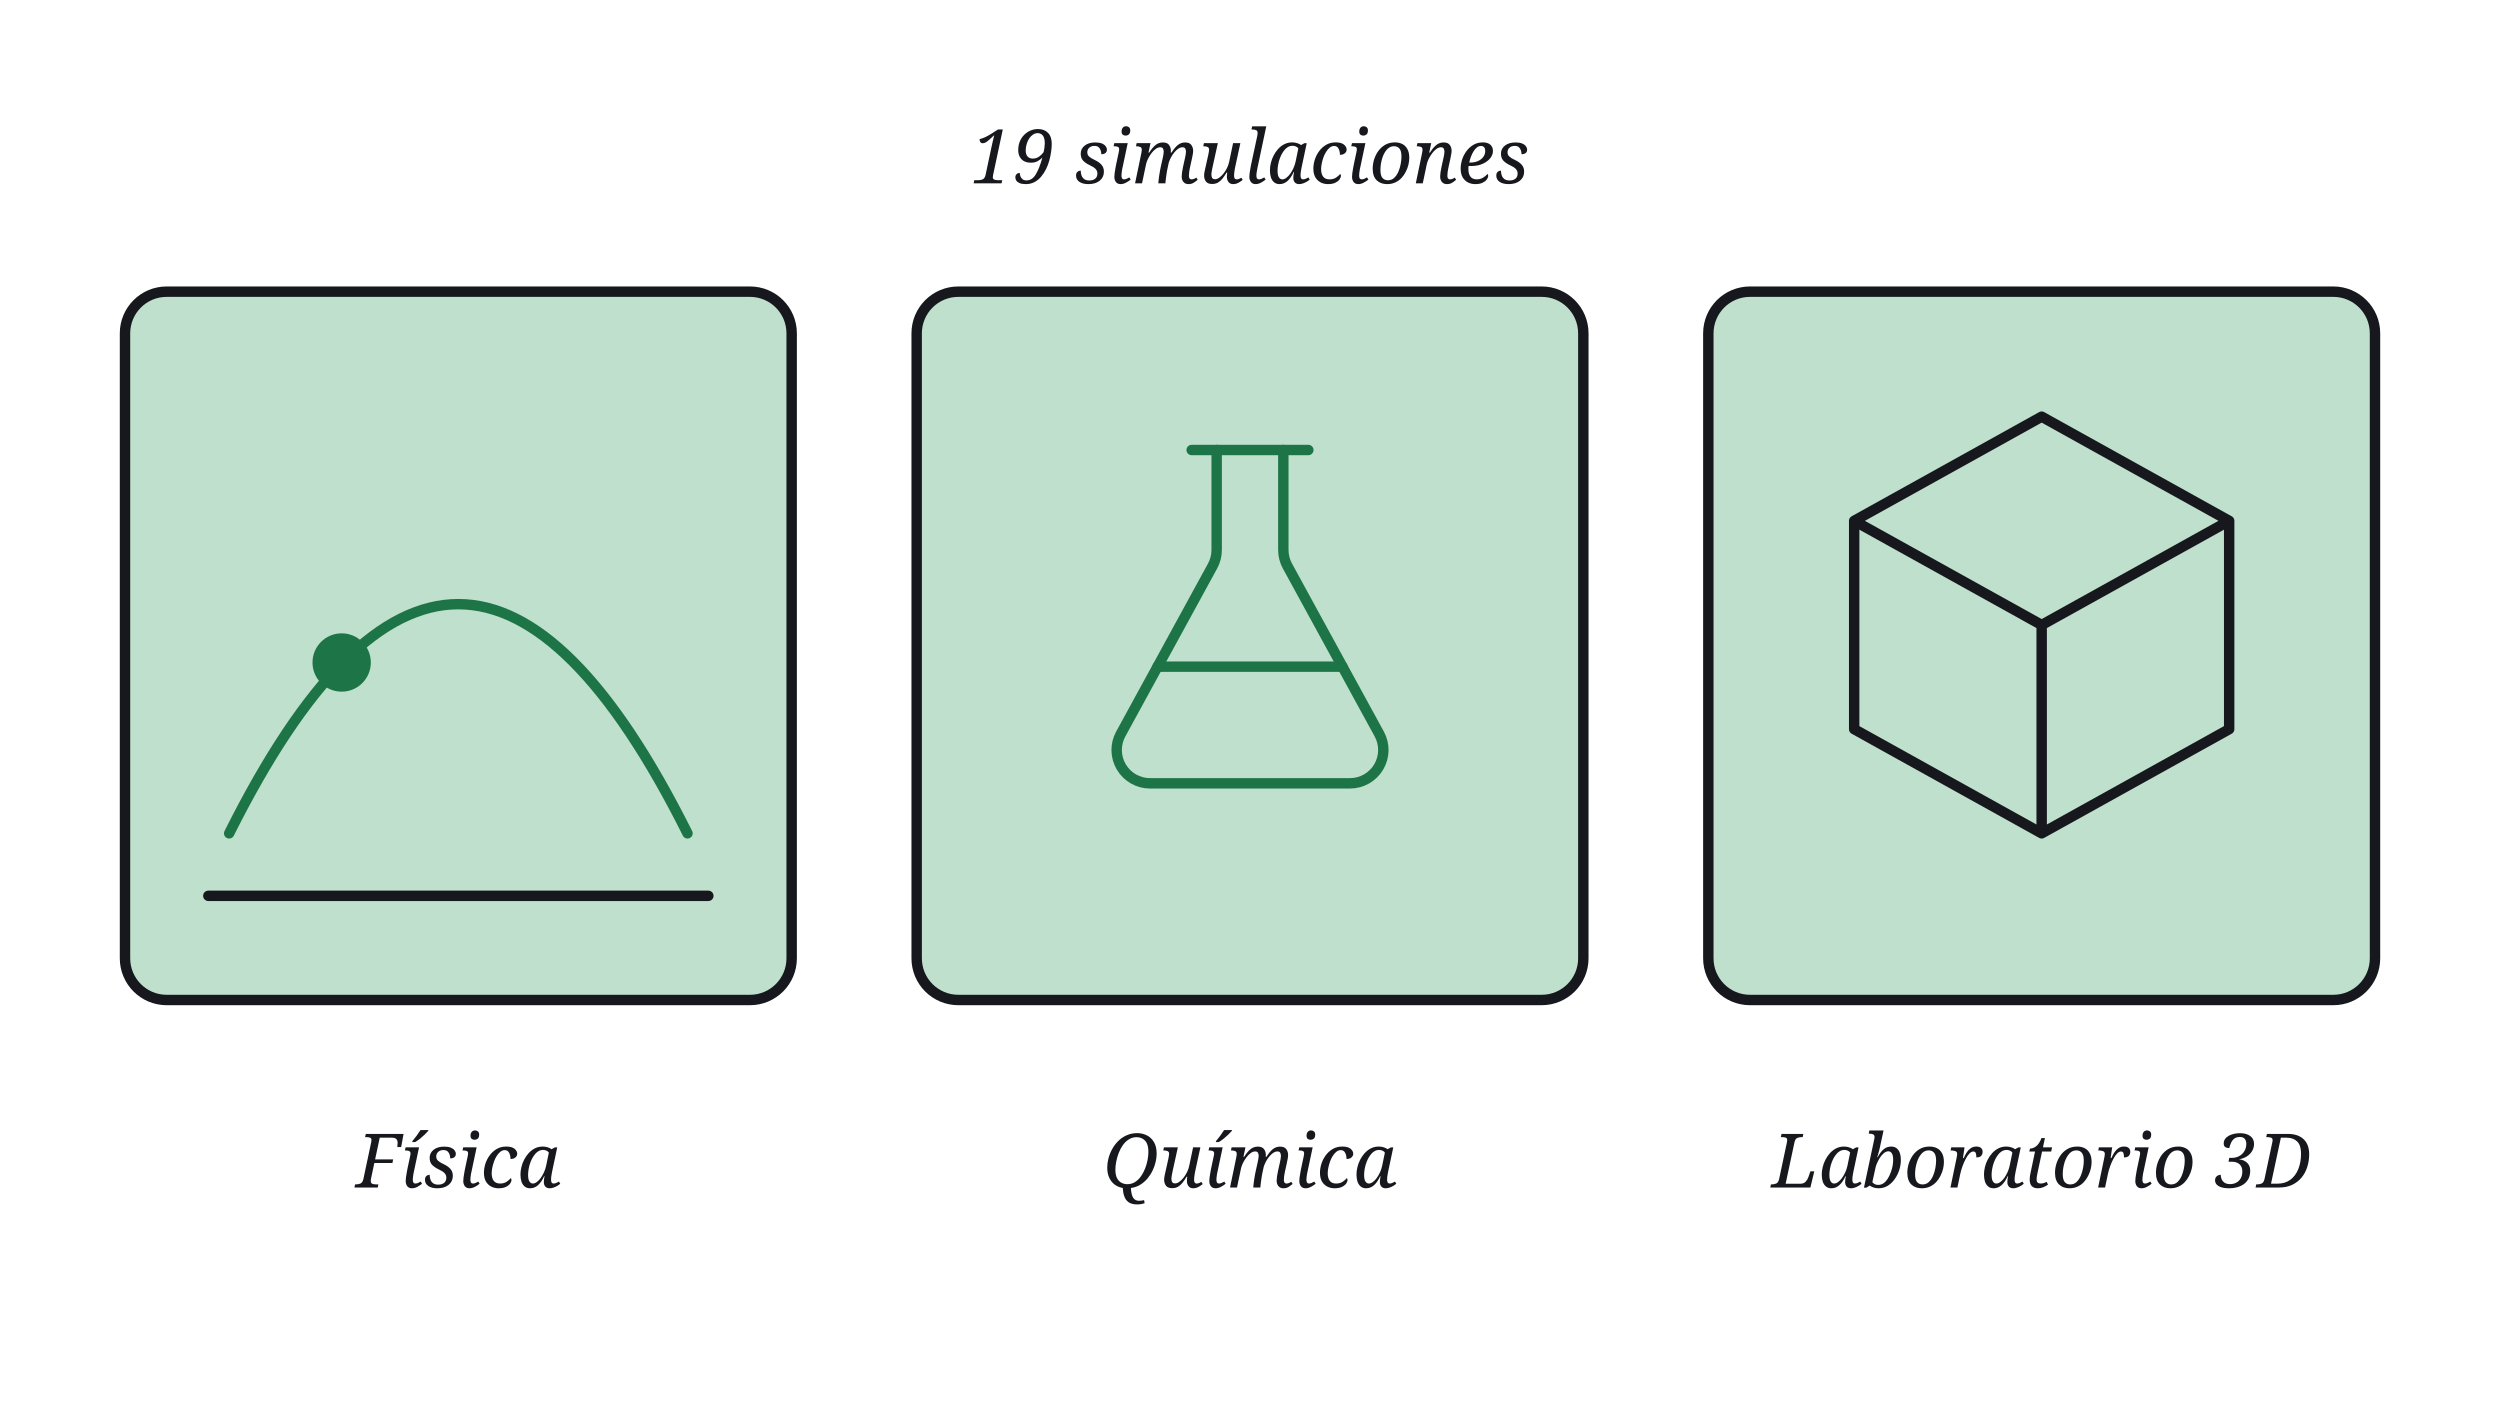
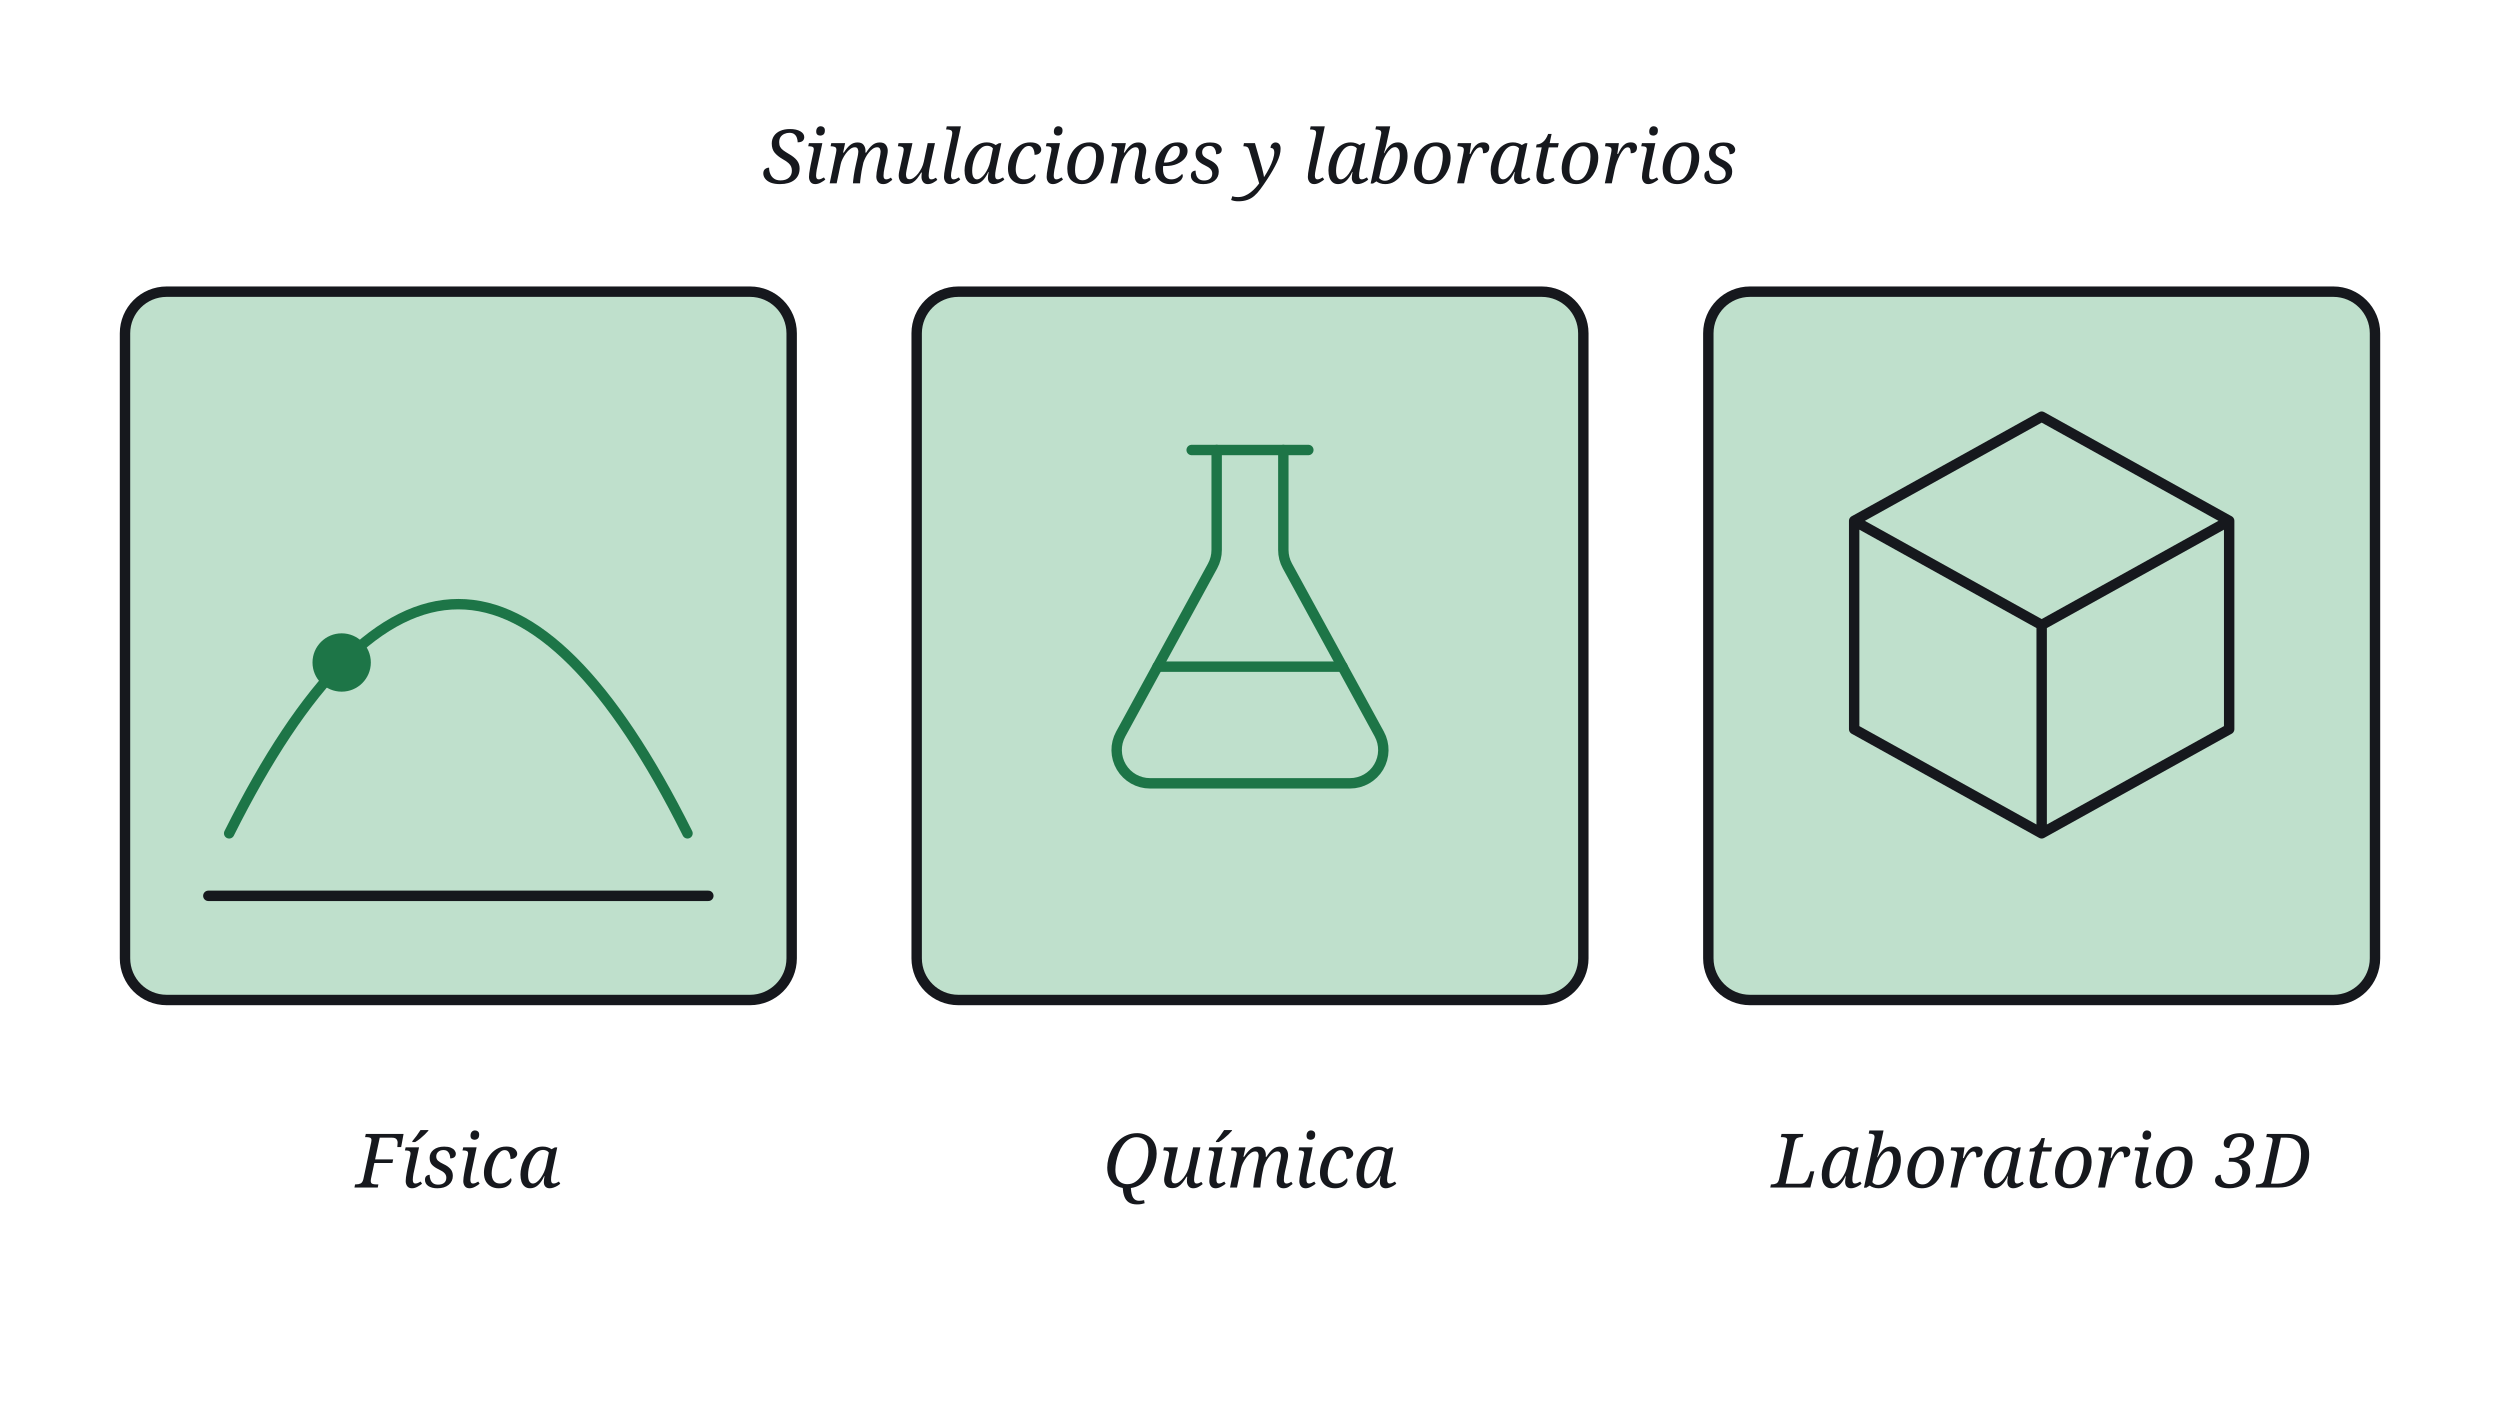
<svg xmlns="http://www.w3.org/2000/svg" class="ilu-d" viewBox="0 0 600 340">
  <style>svg.ilu-d{background:var(--sec-tinte,#e2f1e8)}.ilu-d .t{stroke: var(--ilu-tinta,#16181d); fill: none; stroke-width: 2.5; stroke-linecap: round; stroke-linejoin: round;}.ilu-d .a{stroke: var(--ilu-azul,#1d7547); fill: none; stroke-width: 2.5; stroke-linecap: round; stroke-linejoin: round;}.ilu-d .r{stroke: var(--ilu-rojo,#c8202c); fill: none; stroke-width: 2.5; stroke-linecap: round; stroke-linejoin: round;}.ilu-d .fa{fill: var(--ilu-relleno,#bfe0cc); stroke: none;}.ilu-d .ft{fill: var(--ilu-tinta,#16181d); stroke: none;}.ilu-d .fz{fill: var(--ilu-azul,#1d7547); stroke: none;}.ilu-d .lbl{fill: var(--ilu-tinta,#16181d); font-family: 'Newsreader', Georgia, serif; font-style: italic; font-size: 18px;}.ilu-d .num{fill: var(--ilu-tinta,#16181d); font-family: 'Newsreader', Georgia, serif; font-size: 34px; font-weight: 600;}.ilu-d .num-tres{font-size: 38px; font-weight: 700;}.ilu-d .nom-chatgpt{fill: var(--c-herramientas,#1c3faa);}.ilu-d .nom-vce{fill: var(--c-comunidad,#1d7547);}.ilu-d .nom-edumedia{fill: var(--c-multimedia,#a8206f);}.ilu-d .total{fill: var(--ilu-tinta,#16181d); font-family: 'Newsreader', Georgia, serif; font-size: 60px; font-weight: 700;}.ilu-d g.li2{stroke-width: 1.25;}.ilu-d g.li3{stroke-width: 0.833;}.ilu-d g.li4{stroke-width: 0.625;}</style>
-   <text class="lbl" x="300" y="44" text-anchor="middle">19 simulaciones</text>
+   <text class="lbl" x="300" y="44" text-anchor="middle">Simulaciones y laboratorios</text>
  <rect class="fa" x="30" y="70" width="160" height="170" rx="10" />
  <rect class="t" x="30" y="70" width="160" height="170" rx="10" />
  <path class="t" d="M50 215 H170" />
  <path class="a" d="M55 200 Q110 90 165 200" />
  <circle class="fz" cx="82" cy="159" r="7" />
  <rect class="fa" x="220" y="70" width="160" height="170" rx="10" />
  <rect class="t" x="220" y="70" width="160" height="170" rx="10" />
  <g class="a li4" transform="translate(252 100) scale(4)">
    <path d="M14 2v6a2 2 0 0 0 .245.96l5.51 10.08A2 2 0 0 1 18 22H6a2 2 0 0 1-1.755-2.96l5.51-10.08A2 2 0 0 0 10 8V2" />
    <path d="M6.453 15h11.094" />
    <path d="M8.5 2h7" />
  </g>
  <rect class="fa" x="410" y="70" width="160" height="170" rx="10" />
  <rect class="t" x="410" y="70" width="160" height="170" rx="10" />
  <path class="t" d="M490 100 L535 125 V175 L490 200 L445 175 V125 Z M445 125 L490 150 L535 125 M490 150 V200" />
  <text class="lbl" x="110" y="285" text-anchor="middle">Física</text>
  <text class="lbl" x="300" y="285" text-anchor="middle">Química</text>
  <text class="lbl" x="490" y="285" text-anchor="middle">Laboratorio 3D</text>
</svg>
